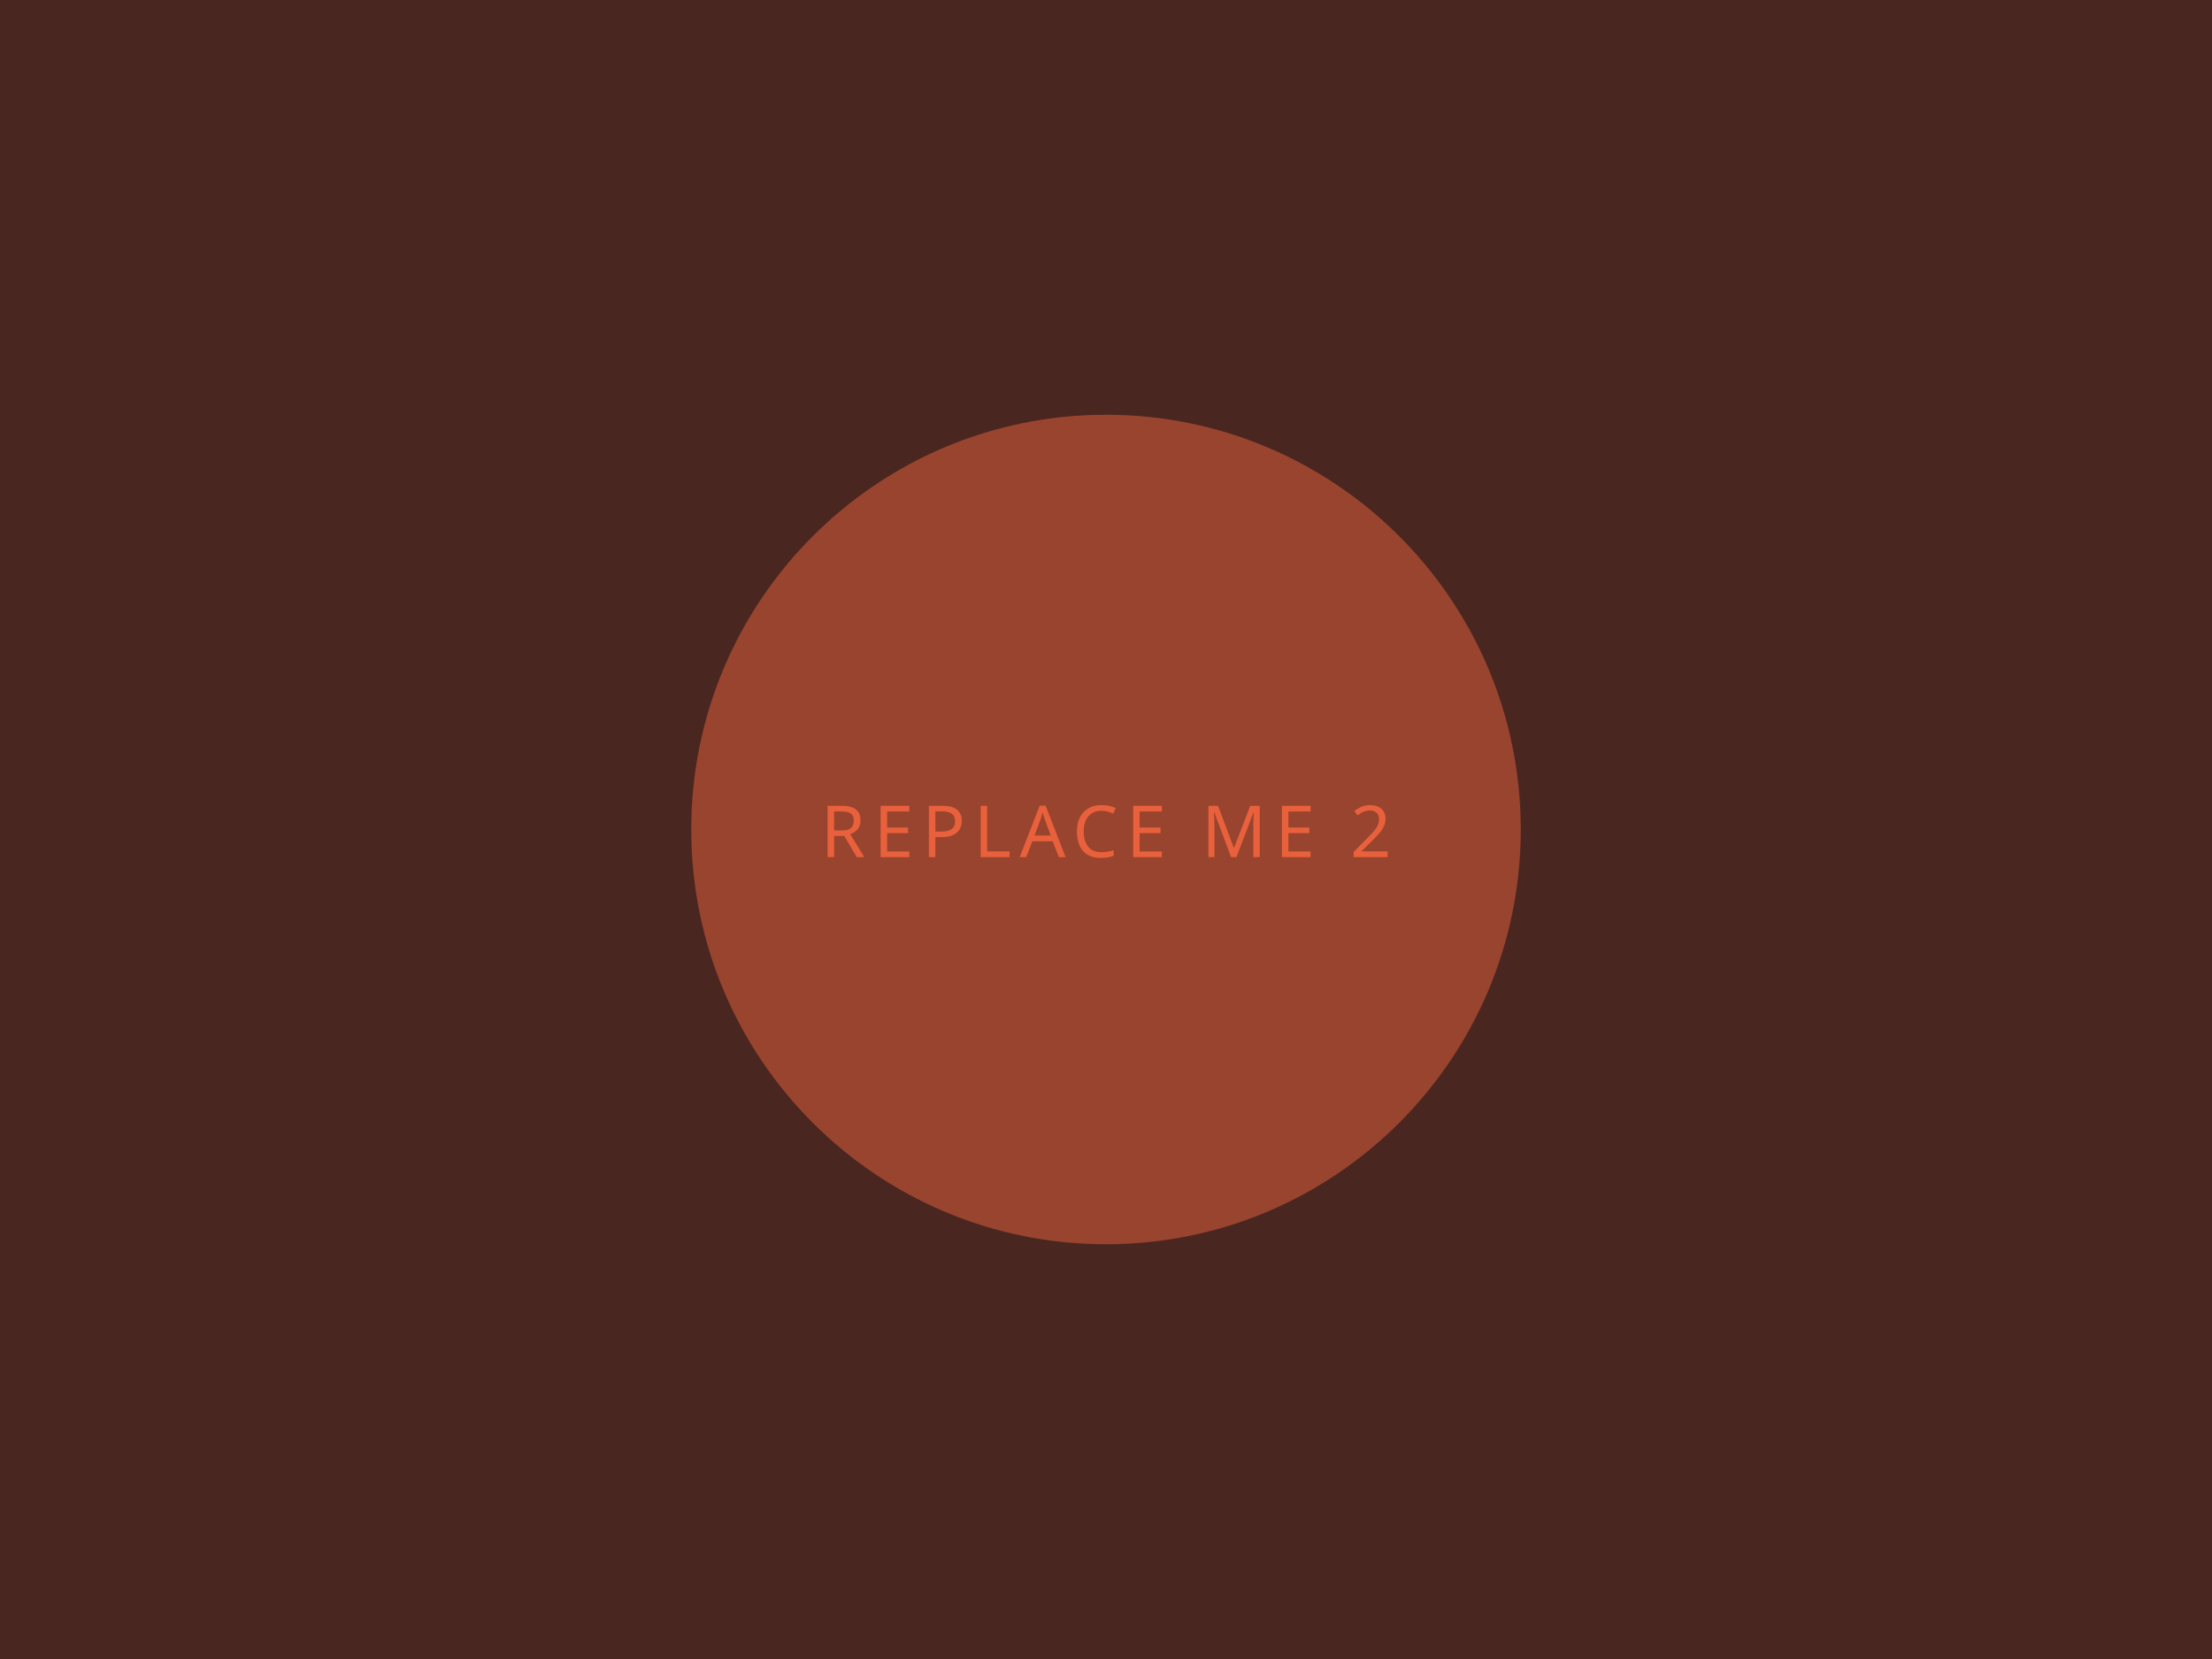
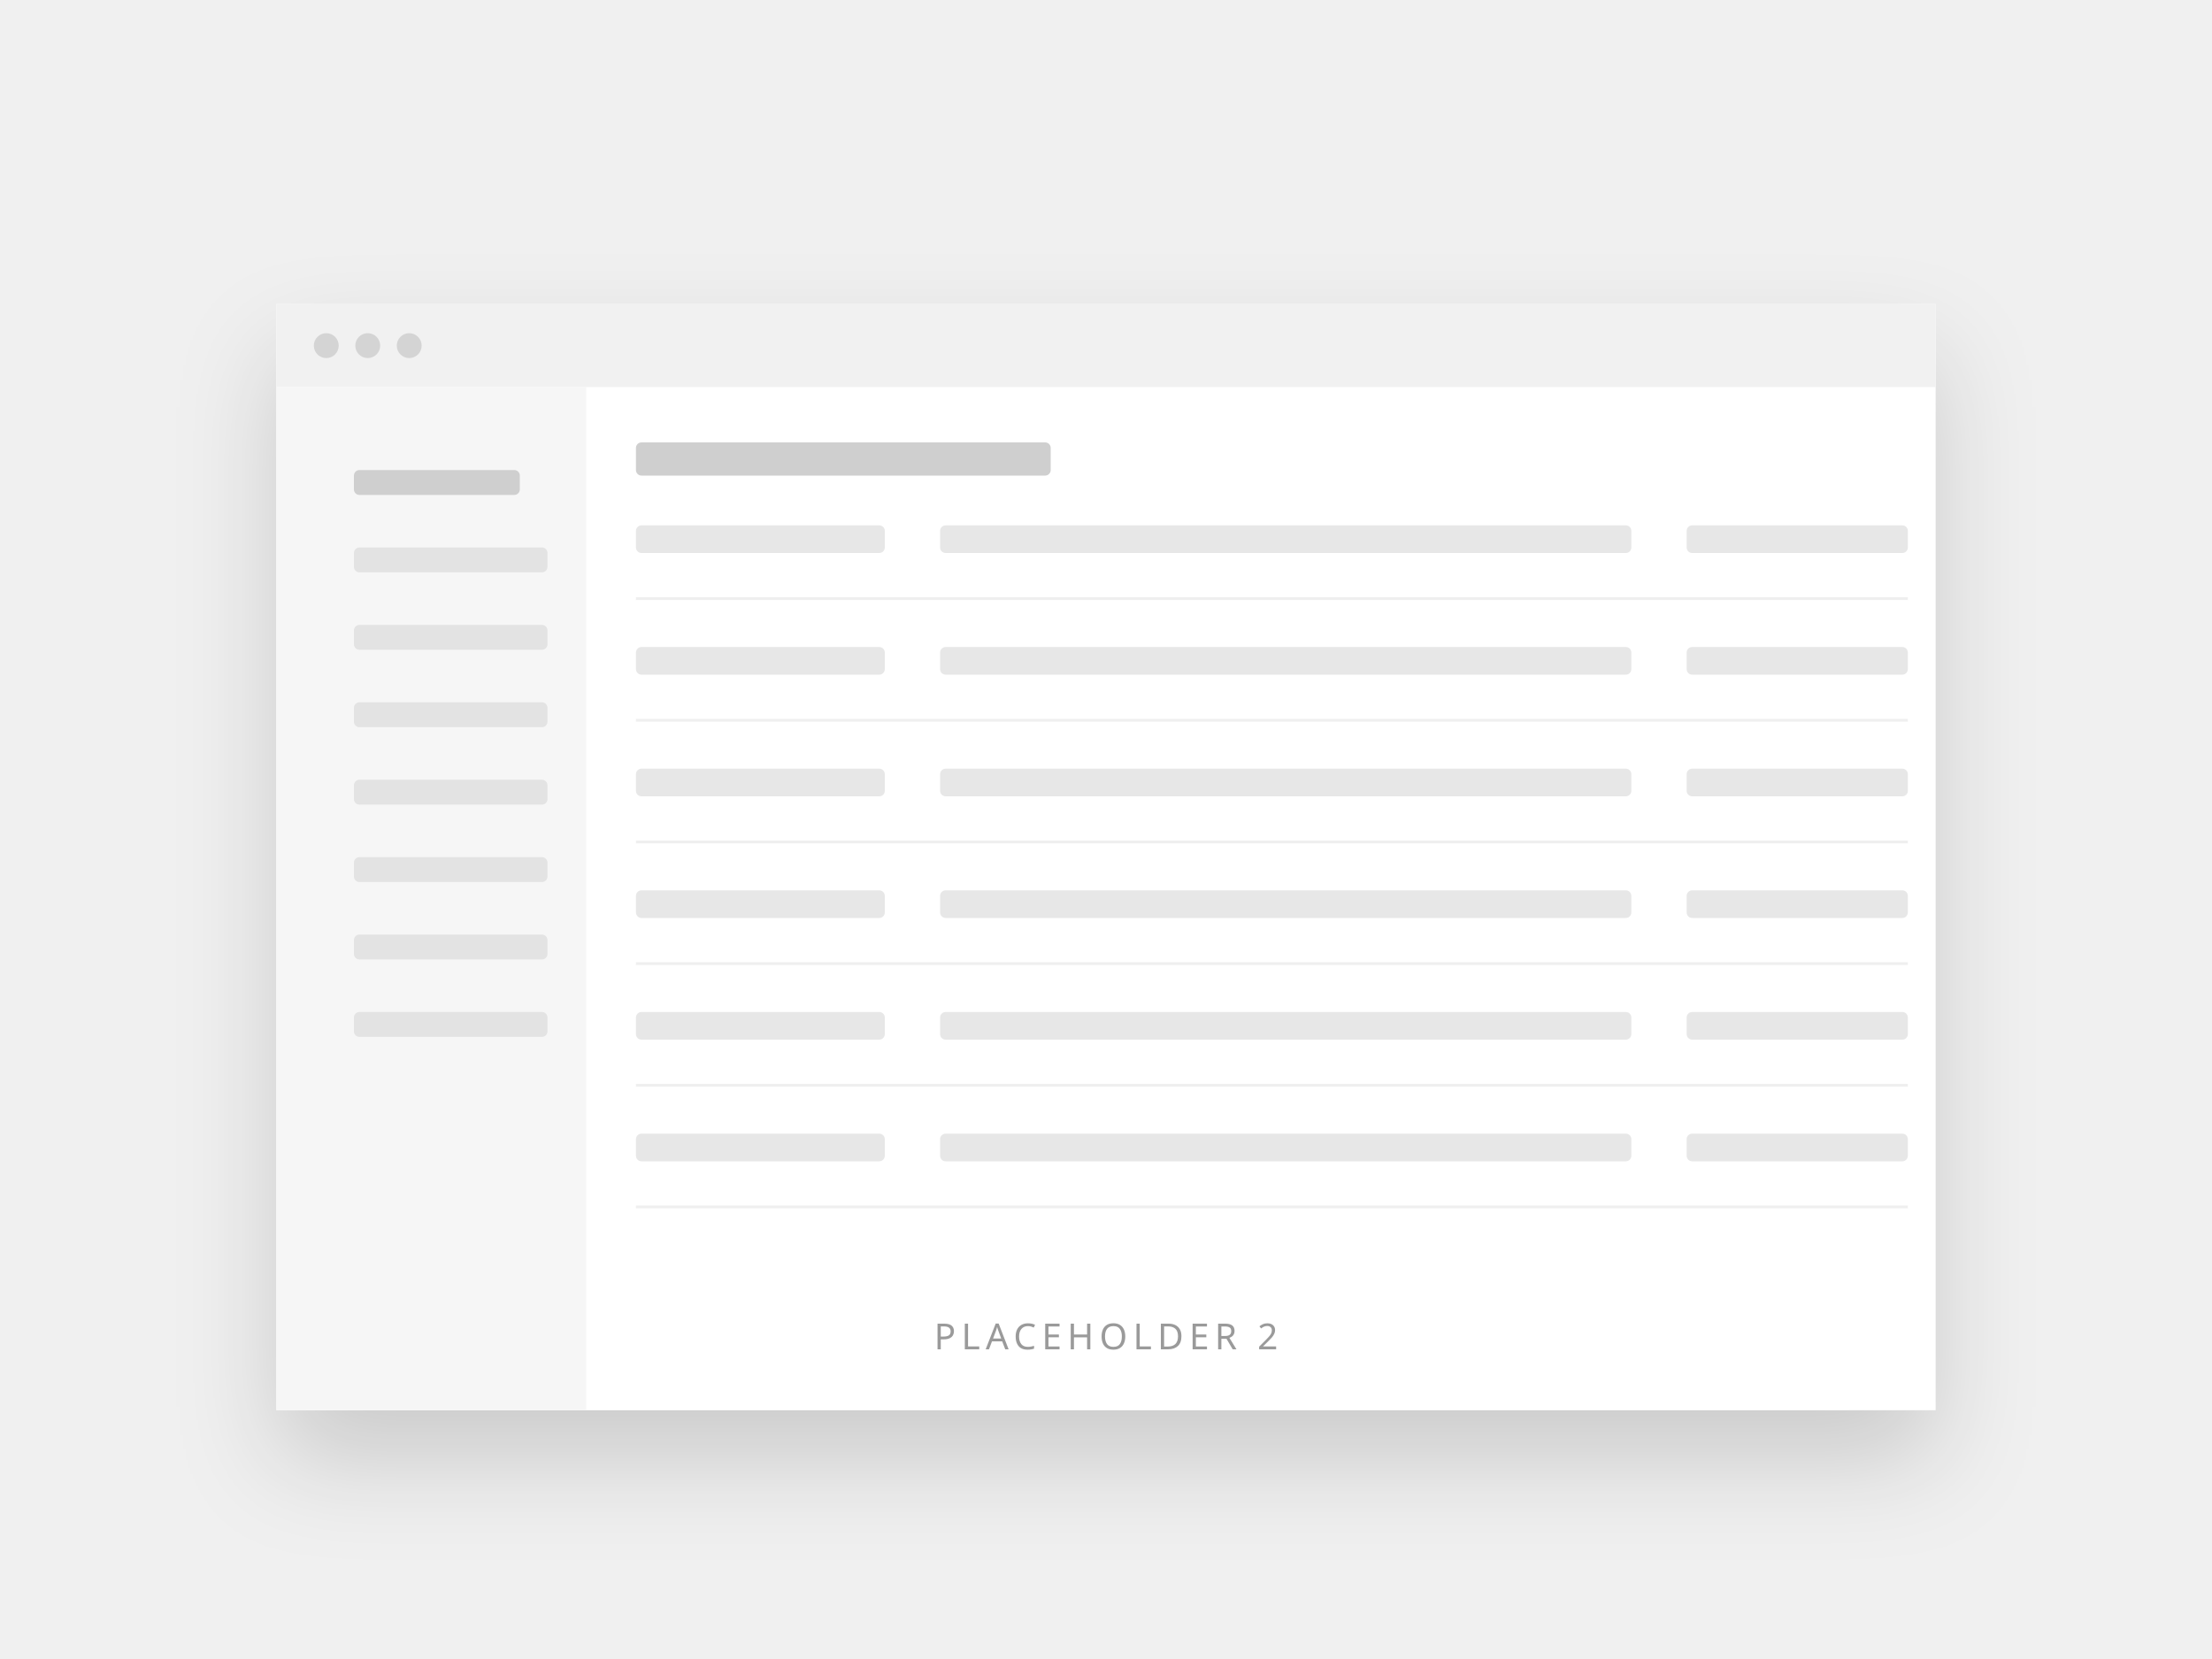
- <svg xmlns="http://www.w3.org/2000/svg" viewBox="0 0 800 600" role="img">
-   <rect width="800" height="600" fill="#4a2620" />
-   <circle cx="400" cy="300" r="150" fill="#e8613c" opacity="0.5" />
-   <text x="400" y="310" font-family="system-ui" font-size="26" fill="#e8613c" text-anchor="middle" letter-spacing="3">REPLACE ME 2</text>
+ <svg xmlns="http://www.w3.org/2000/svg" viewBox="0 0 800 600" role="img" aria-label="Placeholder screenshot 2">
+   <defs>
+     <filter id="s" x="-10%" y="-10%" width="120%" height="140%">
+       <feDropShadow dx="0" dy="18" stdDeviation="18" flood-color="#000" flood-opacity="0.16" />
+     </filter>
+   </defs>
+   <g filter="url(#s)">
+     <rect x="100" y="110" width="600" height="400" fill="#ffffff" />
+   </g>
+   <rect x="100" y="110" width="600" height="30" fill="#f1f1f1" />
+   <circle cx="118" cy="125" r="4.5" fill="#d4d4d4" />
+   <circle cx="133" cy="125" r="4.5" fill="#d4d4d4" />
+   <circle cx="148" cy="125" r="4.5" fill="#d4d4d4" />
+   <rect x="100" y="140" width="112" height="370" fill="#f6f6f6" />
+   <rect x="128" y="170" width="60" height="9" rx="2" fill="#cfcfcf" />
+   <rect x="128" y="198" width="70" height="9" rx="2" fill="#e3e3e3" />
+   <rect x="128" y="226" width="70" height="9" rx="2" fill="#e3e3e3" />
+   <rect x="128" y="254" width="70" height="9" rx="2" fill="#e3e3e3" />
+   <rect x="128" y="282" width="70" height="9" rx="2" fill="#e3e3e3" />
+   <rect x="128" y="310" width="70" height="9" rx="2" fill="#e3e3e3" />
+   <rect x="128" y="338" width="70" height="9" rx="2" fill="#e3e3e3" />
+   <rect x="128" y="366" width="70" height="9" rx="2" fill="#e3e3e3" />
+   <rect x="230" y="160" width="150" height="12" rx="2" fill="#cfcfcf" />
+   <rect x="230" y="190" width="90" height="10" rx="2" fill="#e7e7e7" />
+   <rect x="340" y="190" width="250" height="10" rx="2" fill="#e7e7e7" />
+   <rect x="610" y="190" width="80" height="10" rx="2" fill="#e7e7e7" />
+   <rect x="230" y="216" width="460" height="1" fill="#efefef" />
+   <rect x="230" y="234" width="90" height="10" rx="2" fill="#e7e7e7" />
+   <rect x="340" y="234" width="250" height="10" rx="2" fill="#e7e7e7" />
+   <rect x="610" y="234" width="80" height="10" rx="2" fill="#e7e7e7" />
+   <rect x="230" y="260" width="460" height="1" fill="#efefef" />
+   <rect x="230" y="278" width="90" height="10" rx="2" fill="#e7e7e7" />
+   <rect x="340" y="278" width="250" height="10" rx="2" fill="#e7e7e7" />
+   <rect x="610" y="278" width="80" height="10" rx="2" fill="#e7e7e7" />
+   <rect x="230" y="304" width="460" height="1" fill="#efefef" />
+   <rect x="230" y="322" width="90" height="10" rx="2" fill="#e7e7e7" />
+   <rect x="340" y="322" width="250" height="10" rx="2" fill="#e7e7e7" />
+   <rect x="610" y="322" width="80" height="10" rx="2" fill="#e7e7e7" />
+   <rect x="230" y="348" width="460" height="1" fill="#efefef" />
+   <rect x="230" y="366" width="90" height="10" rx="2" fill="#e7e7e7" />
+   <rect x="340" y="366" width="250" height="10" rx="2" fill="#e7e7e7" />
+   <rect x="610" y="366" width="80" height="10" rx="2" fill="#e7e7e7" />
+   <rect x="230" y="392" width="460" height="1" fill="#efefef" />
+   <rect x="230" y="410" width="90" height="10" rx="2" fill="#e7e7e7" />
+   <rect x="340" y="410" width="250" height="10" rx="2" fill="#e7e7e7" />
+   <rect x="610" y="410" width="80" height="10" rx="2" fill="#e7e7e7" />
+   <rect x="230" y="436" width="460" height="1" fill="#efefef" />
+   <text x="400" y="488" font-family="system-ui, sans-serif" font-size="13" fill="#9a9a9a" text-anchor="middle" letter-spacing="2">PLACEHOLDER 2</text>
</svg>
